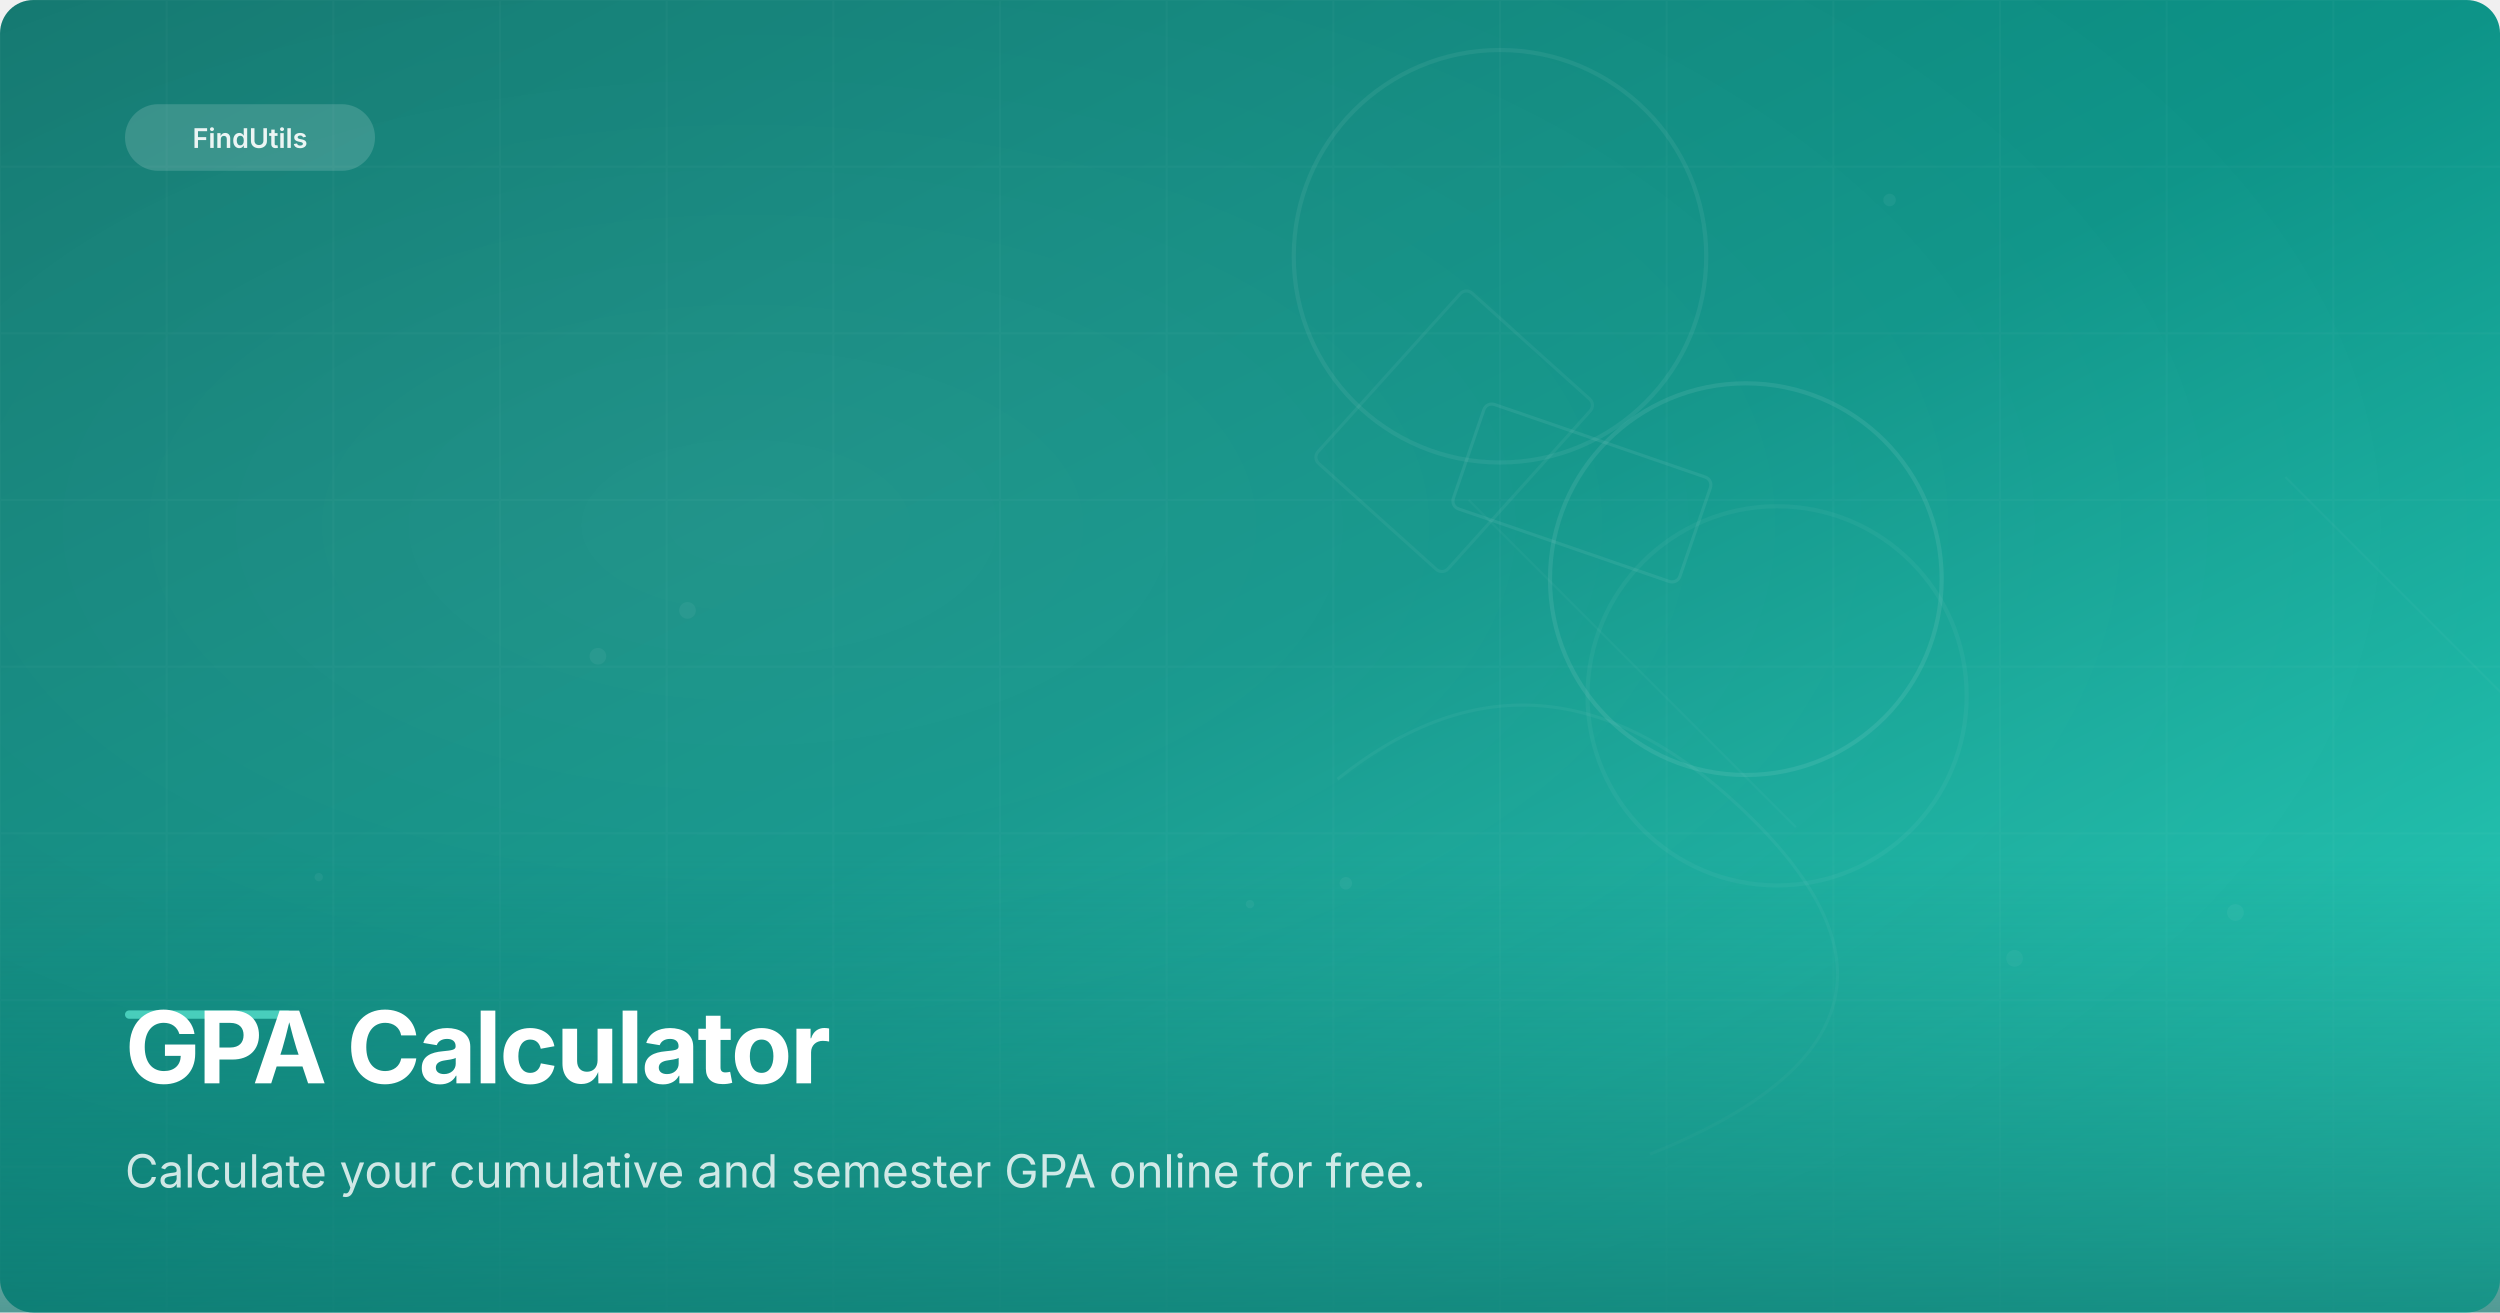
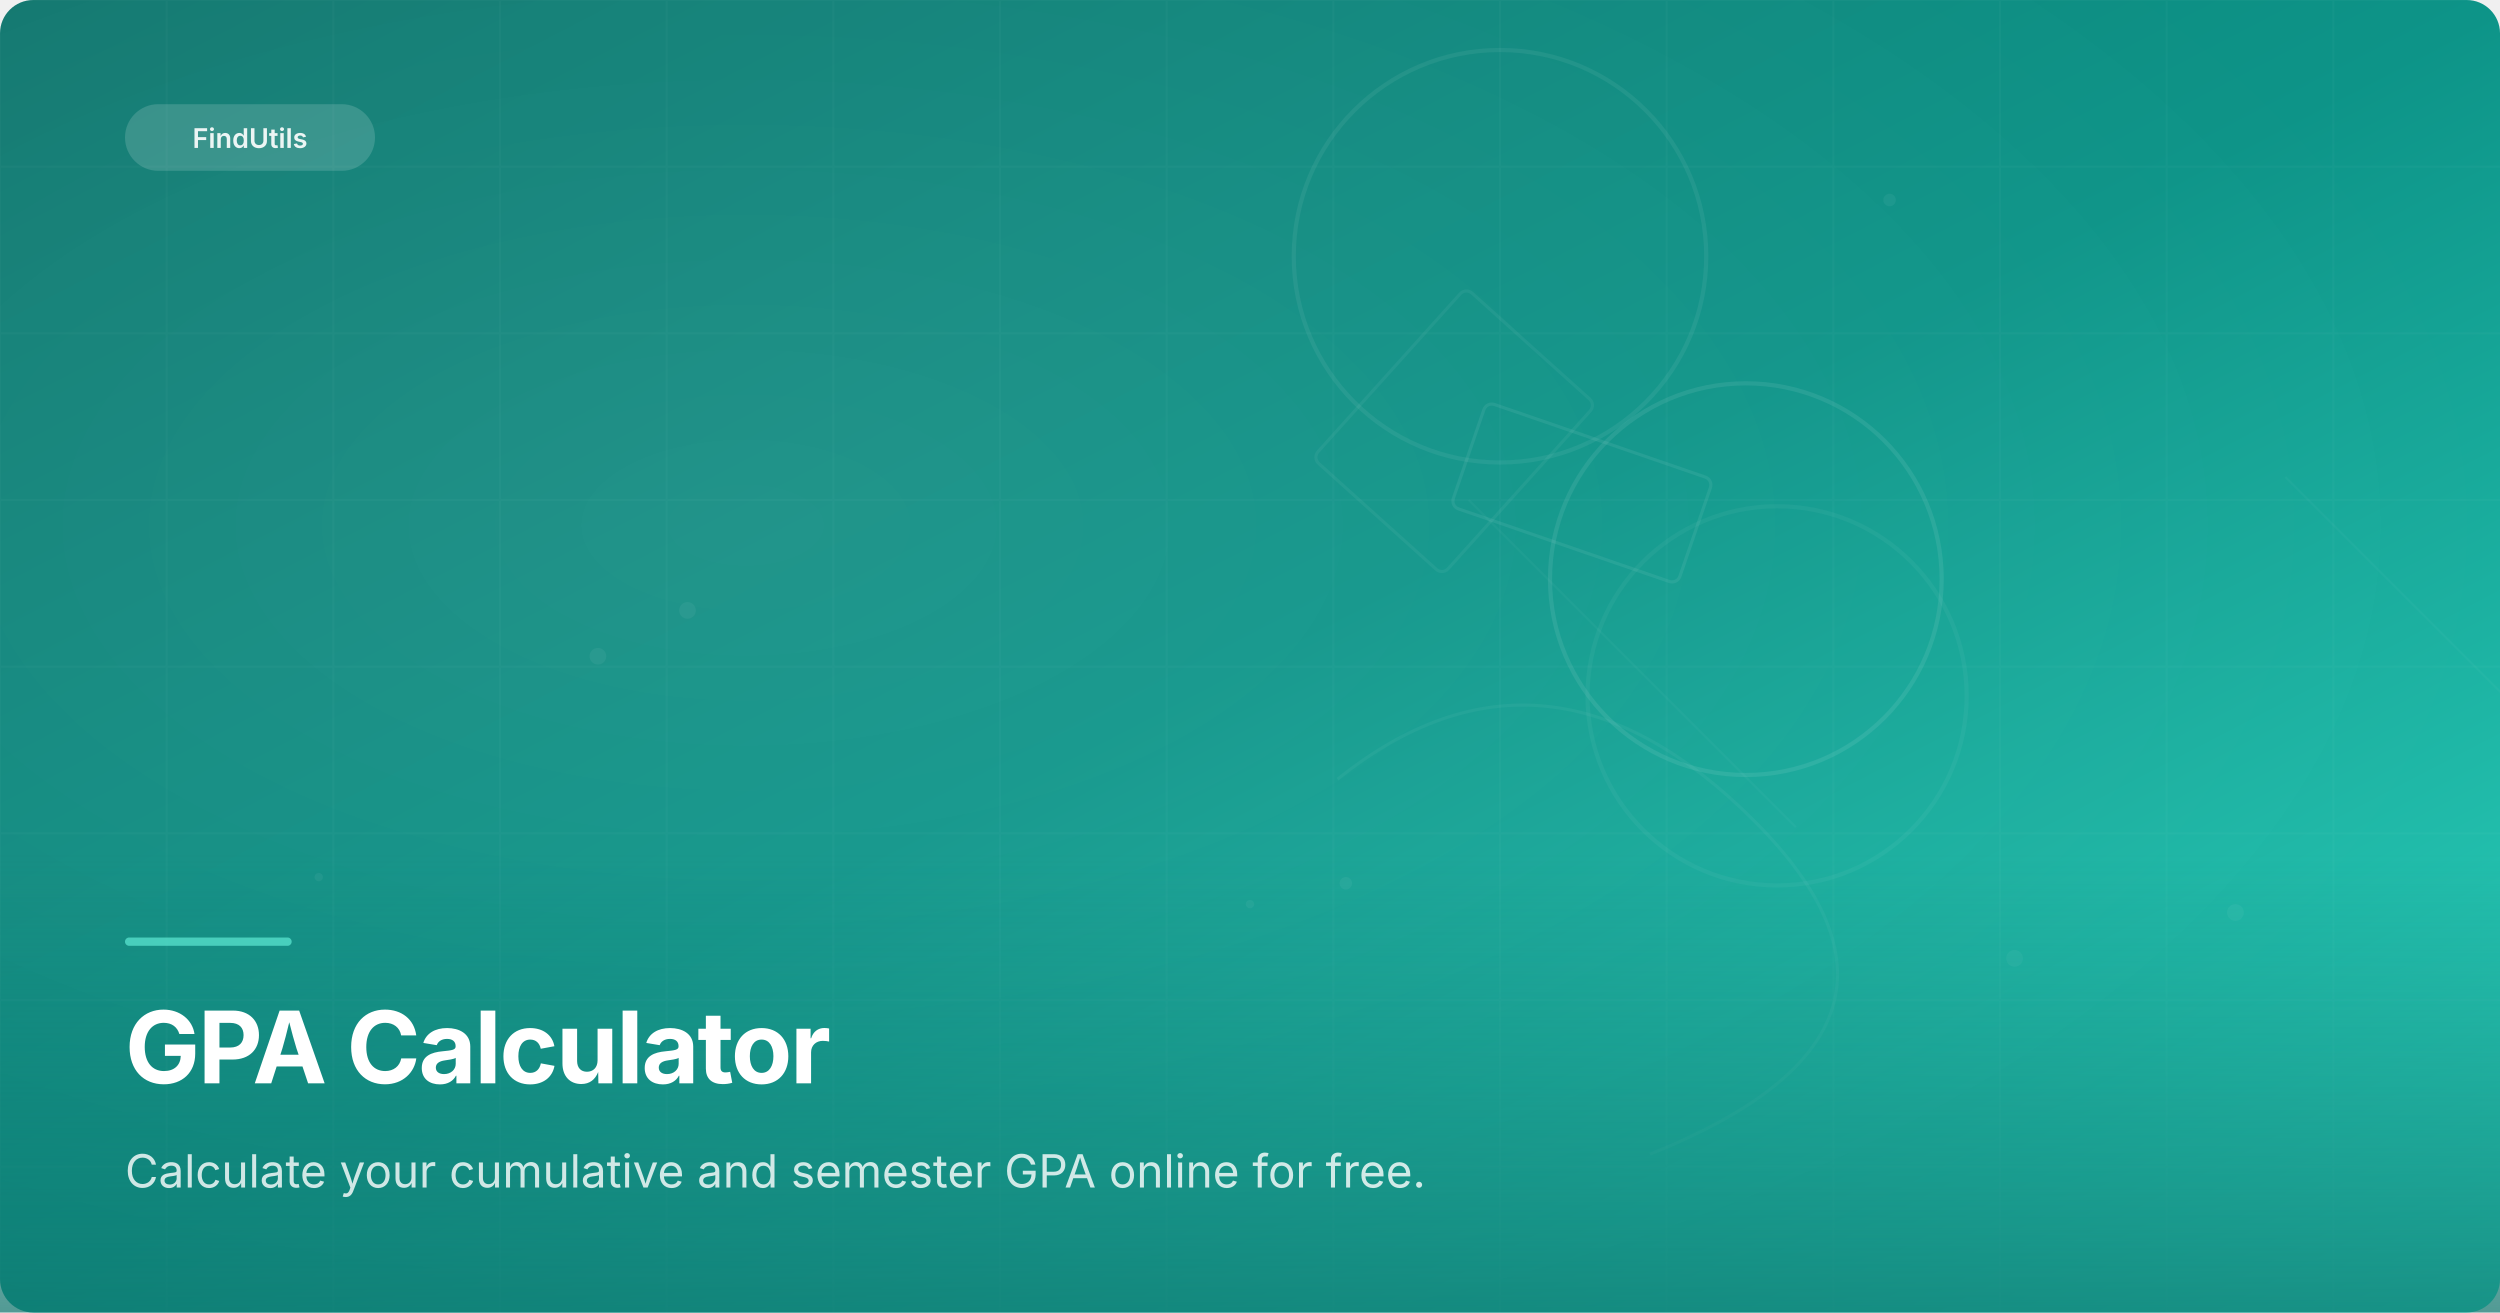
<svg xmlns="http://www.w3.org/2000/svg" width="1200" height="630" viewBox="0 0 1200 630">
  <defs>
    <linearGradient id="bg" x1="0%" y1="0%" x2="100%" y2="100%">
      <stop offset="0%" stop-color="#0f766e" />
      <stop offset="50%" stop-color="#0d9488" />
      <stop offset="100%" stop-color="#2dd4bf" />
    </linearGradient>
    <radialGradient id="glow" cx="30%" cy="40%" r="70%">
      <stop offset="0%" stop-color="white" stop-opacity="0.08" />
      <stop offset="100%" stop-color="white" stop-opacity="0" />
    </radialGradient>
    <linearGradient id="bottom-fade" x1="0%" y1="0%" x2="0%" y2="100%">
      <stop offset="0%" stop-color="#0f766e" stop-opacity="0" />
      <stop offset="100%" stop-color="#0f766e" stop-opacity="0.7" />
    </linearGradient>
  </defs>
  <rect width="1200" height="630" rx="16" fill="url(#bg)" />
  <rect width="1200" height="630" rx="16" fill="url(#glow)" />
  <g opacity="0.025">
    <line x1="0" y1="0" x2="0" y2="630" stroke="white" stroke-width="1" />
    <line x1="80" y1="0" x2="80" y2="630" stroke="white" stroke-width="1" />
    <line x1="160" y1="0" x2="160" y2="630" stroke="white" stroke-width="1" />
    <line x1="240" y1="0" x2="240" y2="630" stroke="white" stroke-width="1" />
    <line x1="320" y1="0" x2="320" y2="630" stroke="white" stroke-width="1" />
    <line x1="400" y1="0" x2="400" y2="630" stroke="white" stroke-width="1" />
    <line x1="480" y1="0" x2="480" y2="630" stroke="white" stroke-width="1" />
    <line x1="560" y1="0" x2="560" y2="630" stroke="white" stroke-width="1" />
    <line x1="640" y1="0" x2="640" y2="630" stroke="white" stroke-width="1" />
    <line x1="720" y1="0" x2="720" y2="630" stroke="white" stroke-width="1" />
    <line x1="800" y1="0" x2="800" y2="630" stroke="white" stroke-width="1" />
    <line x1="880" y1="0" x2="880" y2="630" stroke="white" stroke-width="1" />
    <line x1="960" y1="0" x2="960" y2="630" stroke="white" stroke-width="1" />
    <line x1="1040" y1="0" x2="1040" y2="630" stroke="white" stroke-width="1" />
    <line x1="1120" y1="0" x2="1120" y2="630" stroke="white" stroke-width="1" />
    <line x1="0" y1="0" x2="1200" y2="0" stroke="white" stroke-width="1" />
    <line x1="0" y1="80" x2="1200" y2="80" stroke="white" stroke-width="1" />
    <line x1="0" y1="160" x2="1200" y2="160" stroke="white" stroke-width="1" />
    <line x1="0" y1="240" x2="1200" y2="240" stroke="white" stroke-width="1" />
    <line x1="0" y1="320" x2="1200" y2="320" stroke="white" stroke-width="1" />
    <line x1="0" y1="400" x2="1200" y2="400" stroke="white" stroke-width="1" />
    <line x1="0" y1="480" x2="1200" y2="480" stroke="white" stroke-width="1" />
    <line x1="0" y1="560" x2="1200" y2="560" stroke="white" stroke-width="1" />
  </g>
  <g>
    <circle cx="838" cy="278" r="94" fill="none" stroke="white" stroke-width="2" opacity="0.08" />
    <circle cx="853" cy="334" r="91" fill="none" stroke="white" stroke-width="2" opacity="0.04" />
    <circle cx="720" cy="123" r="99" fill="none" stroke="white" stroke-width="2" opacity="0.06" />
    <rect x="702" y="210" width="115" height="53" rx="4" fill="none" stroke="white" stroke-width="1.5" opacity="0.07" transform="rotate(19, 759, 236)" />
    <rect x="656" y="152" width="84" height="110" rx="4" fill="none" stroke="white" stroke-width="1.5" opacity="0.05" transform="rotate(42, 698, 207)" />
    <circle cx="907" cy="96" r="3" fill="white" opacity="0.05" />
    <circle cx="600" cy="434" r="2" fill="white" opacity="0.05" />
    <circle cx="287" cy="315" r="4" fill="white" opacity="0.05" />
    <circle cx="646" cy="424" r="3" fill="white" opacity="0.05" />
    <circle cx="1073" cy="438" r="4" fill="white" opacity="0.05" />
    <circle cx="330" cy="293" r="4" fill="white" opacity="0.05" />
    <circle cx="967" cy="460" r="4" fill="white" opacity="0.05" />
    <circle cx="153" cy="421" r="2" fill="white" opacity="0.05" />
    <line x1="705" y1="240" x2="862" y2="397" stroke="white" stroke-width="1" opacity="0.03" />
    <line x1="1097" y1="229" x2="1350" y2="482" stroke="white" stroke-width="1" opacity="0.03" />
    <path d="M642 374 Q742 294 842 394 Q942 494 792 554" fill="none" stroke="white" stroke-width="1.5" opacity="0.04" />
  </g>
  <rect y="410" width="1200" height="220" fill="url(#bottom-fade)" />
  <g transform="translate(60, 50)">
    <rect width="120" height="32" rx="16" fill="white" opacity="0.15" />
    <text x="60" y="21" text-anchor="middle" font-family="system-ui, -apple-system, sans-serif" font-size="13" font-weight="600" fill="white" opacity="0.9">FindUtils</text>
  </g>
-   <rect x="60" y="485" width="80" height="4" rx="2" fill="#5eead4" opacity="0.7" />
+   <rect x="60" y="450" width="80" height="4" rx="2" fill="#5eead4" opacity="0.7" />
  <text x="60" y="520" font-family="system-ui, -apple-system, sans-serif" font-size="48" font-weight="700" fill="white" letter-spacing="-1">
    GPA Calculator
  </text>
  <text x="60" y="570" font-family="system-ui, -apple-system, sans-serif" font-size="22" fill="white" opacity="0.8">
    Calculate your cumulative and semester GPA online for free.
  </text>
</svg>
